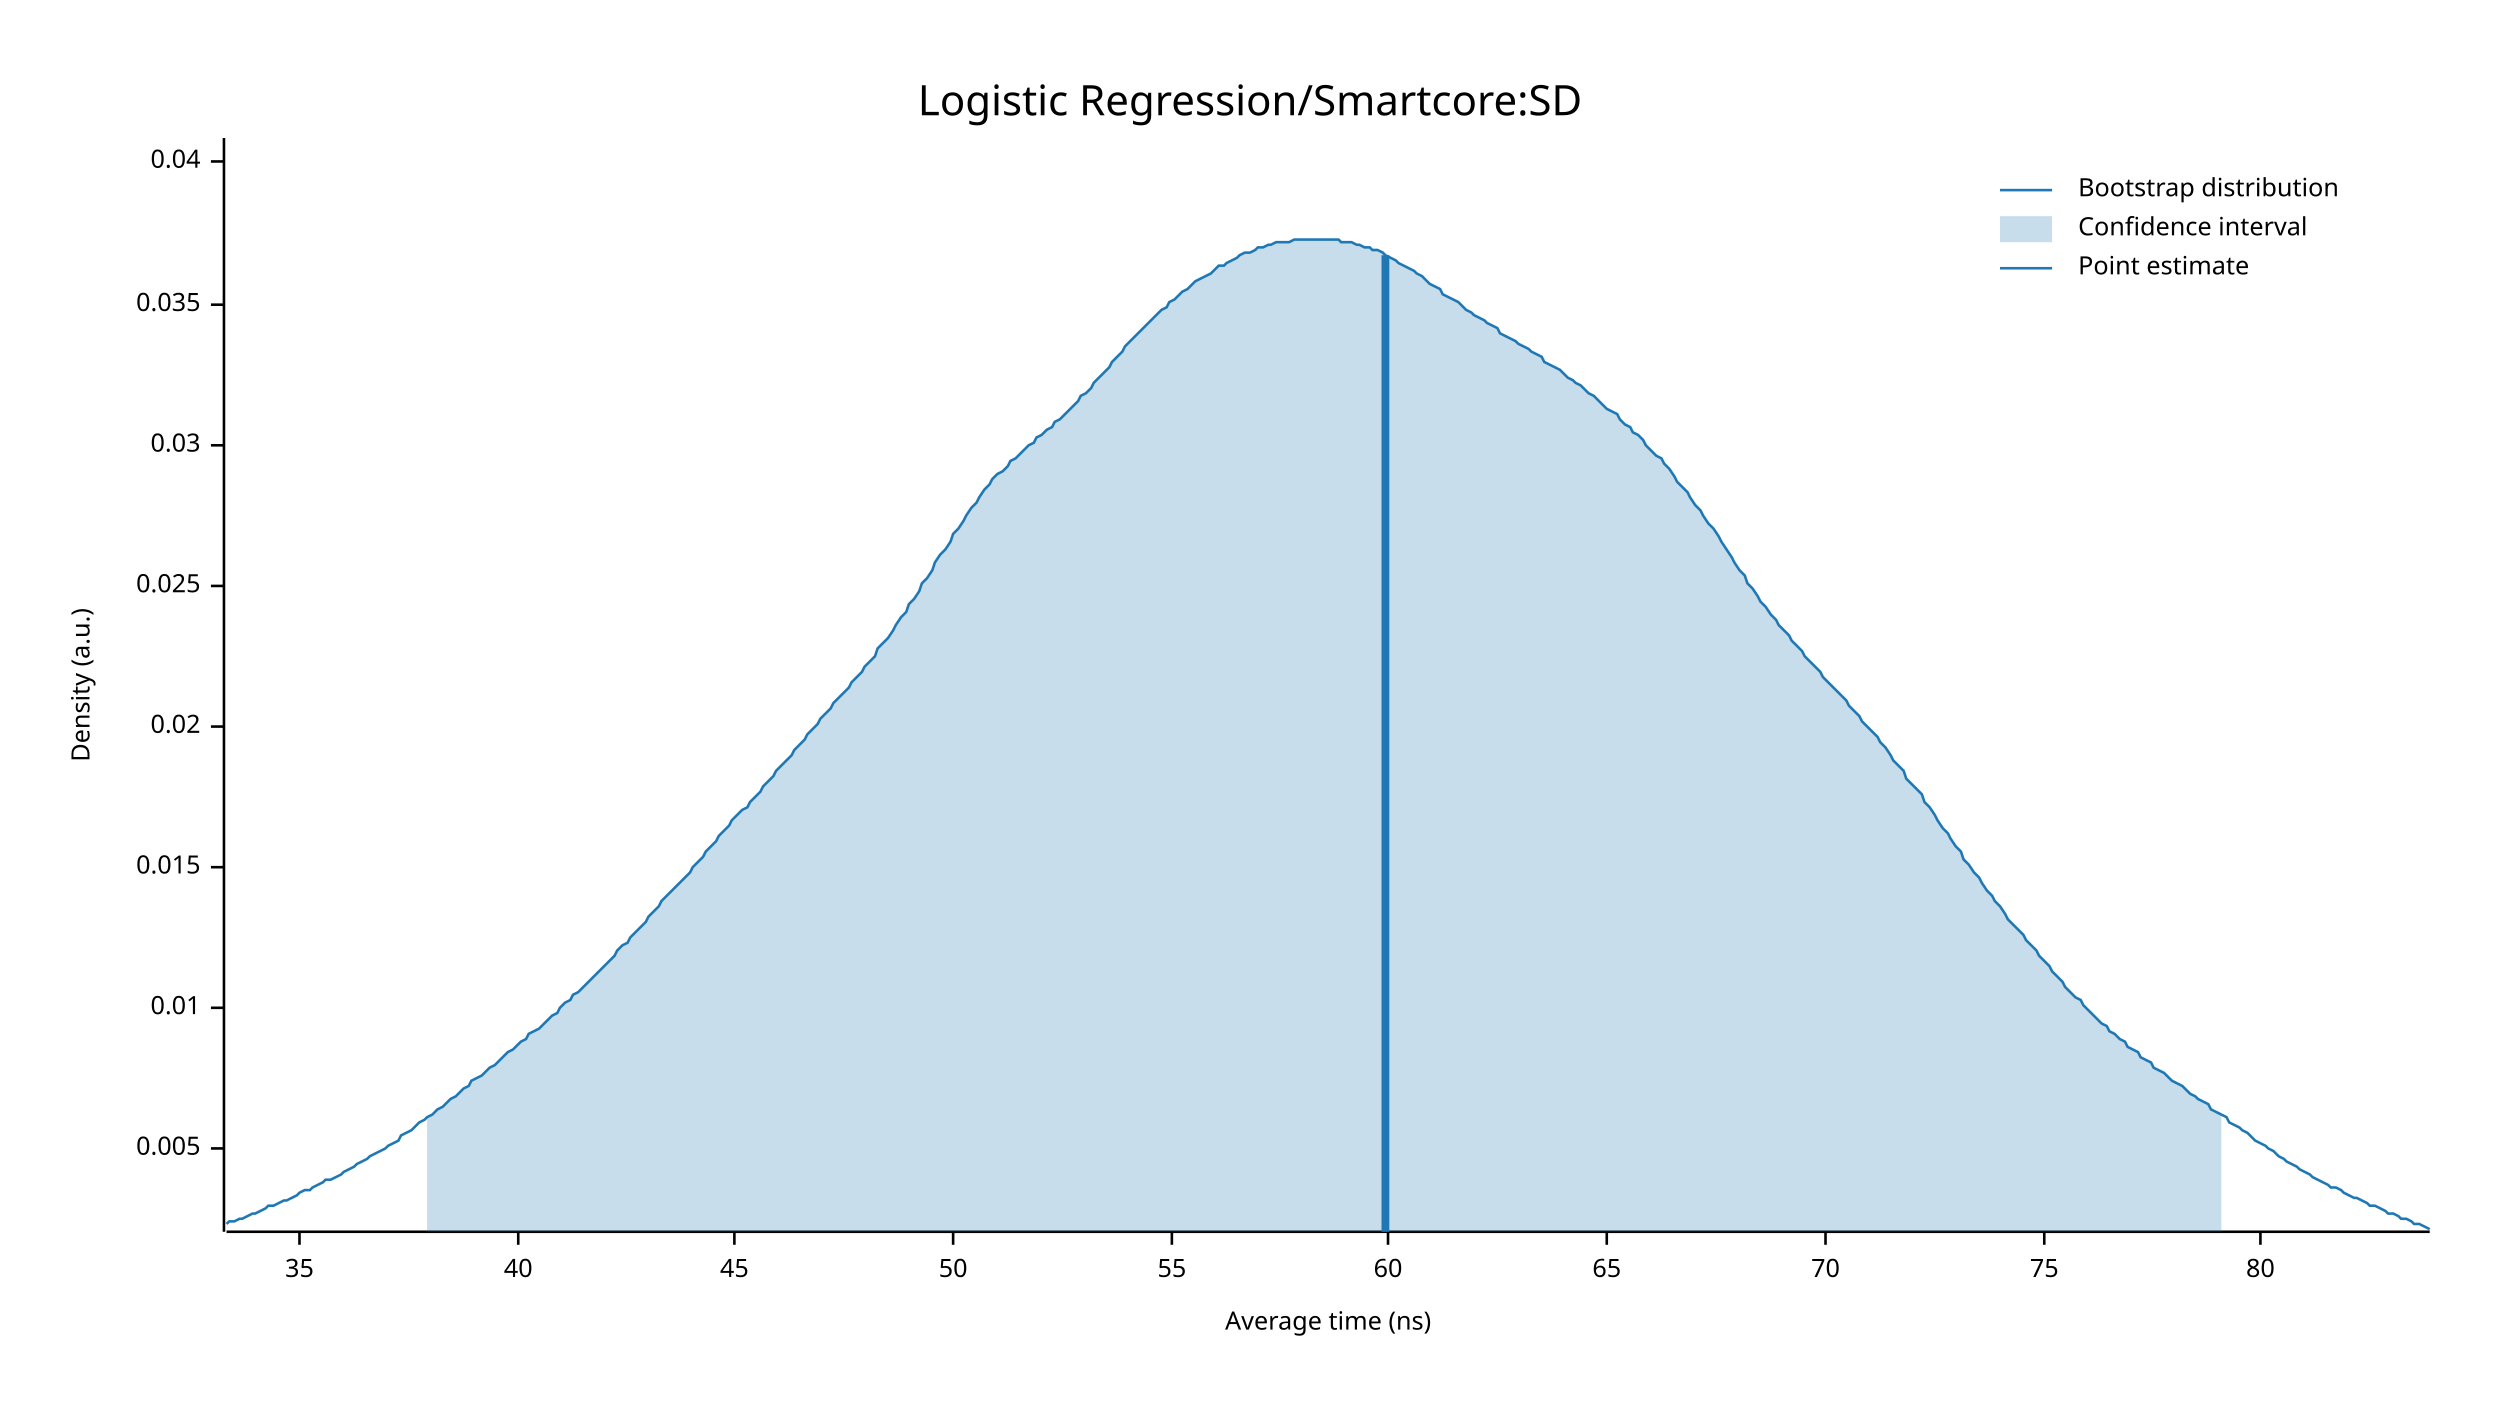
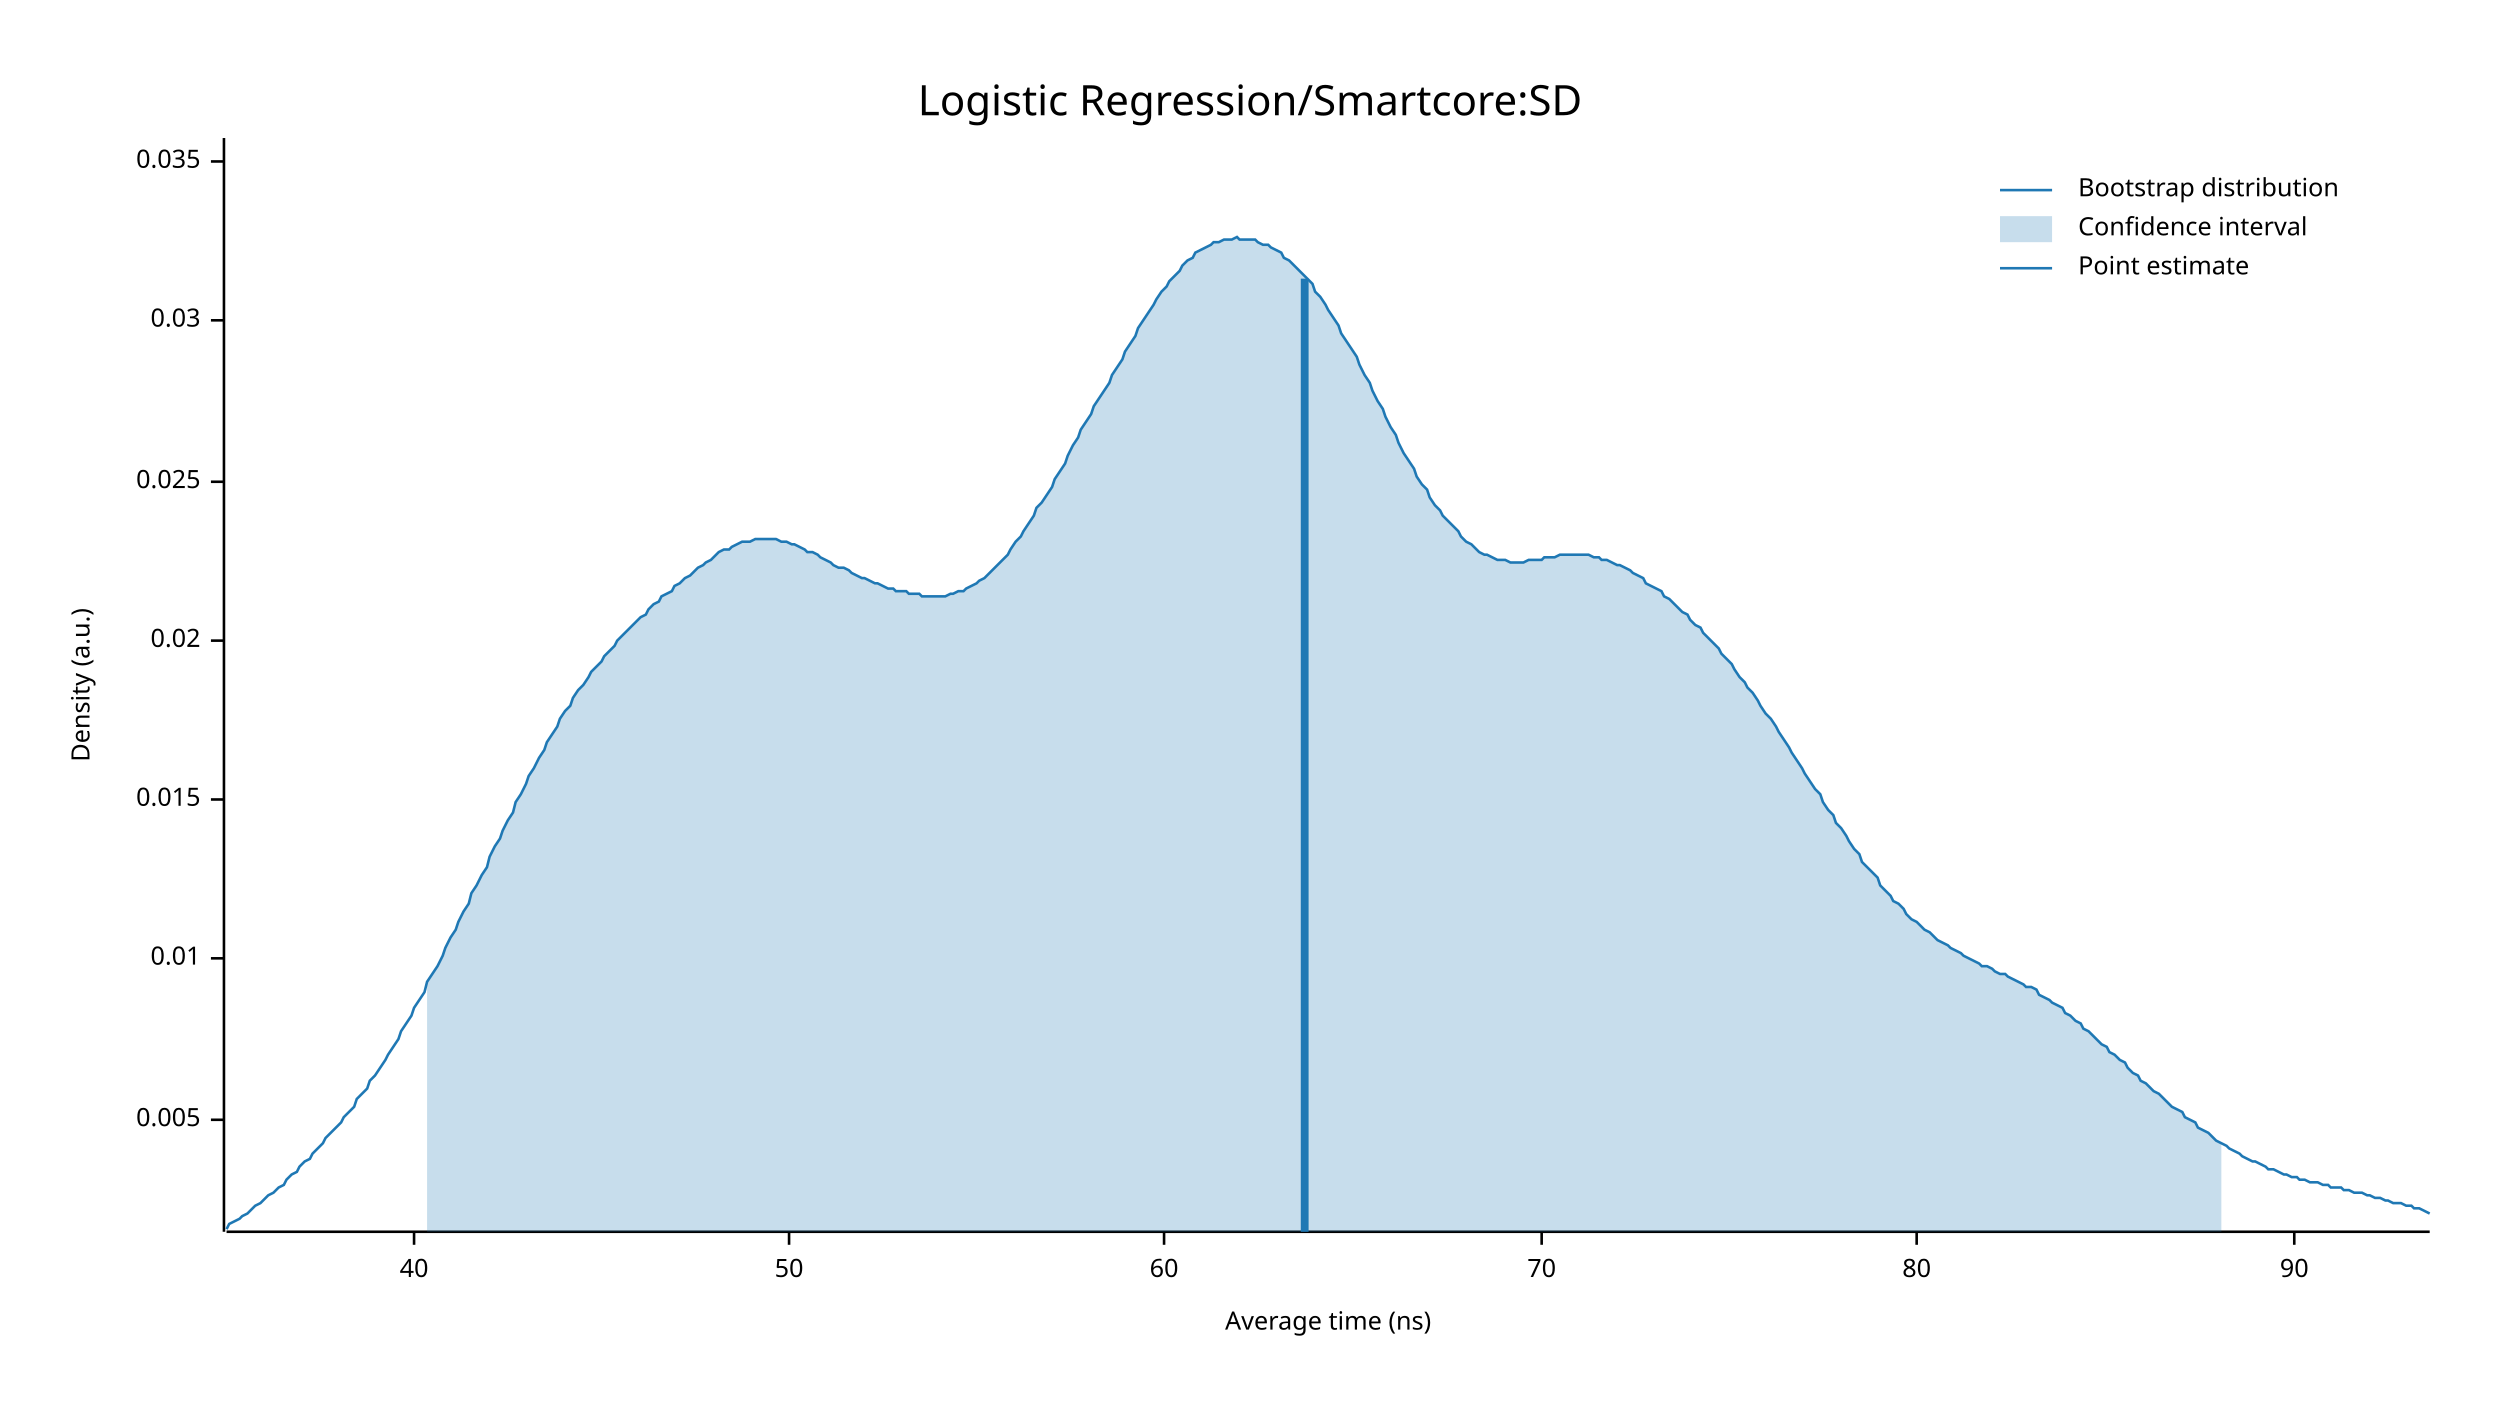
<svg xmlns="http://www.w3.org/2000/svg" width="960" height="540" viewBox="0 0 960 540">
  <text x="480" y="32" dy="0.76em" text-anchor="middle" font-family="sans-serif" font-size="16.129" opacity="1" fill="#000000">
Logistic Regression/Smartcore:SD
</text>
  <text x="27" y="263" dy="0.76em" text-anchor="middle" font-family="sans-serif" font-size="9.677" opacity="1" fill="#000000" transform="rotate(270, 27, 263)">
Density (a.u.)
</text>
  <text x="510" y="513" dy="-0.5ex" text-anchor="middle" font-family="sans-serif" font-size="9.677" opacity="1" fill="#000000">
Average time (ns)
</text>
  <polyline fill="none" opacity="1" stroke="#000000" stroke-width="1" points="86,53 86,473 " />
-   <text x="77" y="441" dy="0.5ex" text-anchor="end" font-family="sans-serif" font-size="9.677" opacity="1" fill="#000000">
+   <text x="77" y="430" dy="0.5ex" text-anchor="end" font-family="sans-serif" font-size="9.677" opacity="1" fill="#000000">
0.005
</text>
-   <polyline fill="none" opacity="1" stroke="#000000" stroke-width="1" points="81,441 86,441 " />
-   <text x="77" y="387" dy="0.5ex" text-anchor="end" font-family="sans-serif" font-size="9.677" opacity="1" fill="#000000">
+   <polyline fill="none" opacity="1" stroke="#000000" stroke-width="1" points="81,430 86,430 " />
+   <text x="77" y="368" dy="0.5ex" text-anchor="end" font-family="sans-serif" font-size="9.677" opacity="1" fill="#000000">
0.01
</text>
-   <polyline fill="none" opacity="1" stroke="#000000" stroke-width="1" points="81,387 86,387 " />
-   <text x="77" y="333" dy="0.5ex" text-anchor="end" font-family="sans-serif" font-size="9.677" opacity="1" fill="#000000">
+   <polyline fill="none" opacity="1" stroke="#000000" stroke-width="1" points="81,368 86,368 " />
+   <text x="77" y="307" dy="0.5ex" text-anchor="end" font-family="sans-serif" font-size="9.677" opacity="1" fill="#000000">
0.015
</text>
-   <polyline fill="none" opacity="1" stroke="#000000" stroke-width="1" points="81,333 86,333 " />
-   <text x="77" y="279" dy="0.5ex" text-anchor="end" font-family="sans-serif" font-size="9.677" opacity="1" fill="#000000">
+   <polyline fill="none" opacity="1" stroke="#000000" stroke-width="1" points="81,307 86,307 " />
+   <text x="77" y="246" dy="0.5ex" text-anchor="end" font-family="sans-serif" font-size="9.677" opacity="1" fill="#000000">
0.02
</text>
-   <polyline fill="none" opacity="1" stroke="#000000" stroke-width="1" points="81,279 86,279 " />
-   <text x="77" y="225" dy="0.5ex" text-anchor="end" font-family="sans-serif" font-size="9.677" opacity="1" fill="#000000">
+   <polyline fill="none" opacity="1" stroke="#000000" stroke-width="1" points="81,246 86,246 " />
+   <text x="77" y="185" dy="0.5ex" text-anchor="end" font-family="sans-serif" font-size="9.677" opacity="1" fill="#000000">
0.025
</text>
-   <polyline fill="none" opacity="1" stroke="#000000" stroke-width="1" points="81,225 86,225 " />
-   <text x="77" y="171" dy="0.5ex" text-anchor="end" font-family="sans-serif" font-size="9.677" opacity="1" fill="#000000">
+   <polyline fill="none" opacity="1" stroke="#000000" stroke-width="1" points="81,185 86,185 " />
+   <text x="77" y="123" dy="0.5ex" text-anchor="end" font-family="sans-serif" font-size="9.677" opacity="1" fill="#000000">
0.03
</text>
-   <polyline fill="none" opacity="1" stroke="#000000" stroke-width="1" points="81,171 86,171 " />
-   <text x="77" y="117" dy="0.5ex" text-anchor="end" font-family="sans-serif" font-size="9.677" opacity="1" fill="#000000">
+   <polyline fill="none" opacity="1" stroke="#000000" stroke-width="1" points="81,123 86,123 " />
+   <text x="77" y="62" dy="0.5ex" text-anchor="end" font-family="sans-serif" font-size="9.677" opacity="1" fill="#000000">
0.035
- </text>
-   <polyline fill="none" opacity="1" stroke="#000000" stroke-width="1" points="81,117 86,117 " />
-   <text x="77" y="62" dy="0.5ex" text-anchor="end" font-family="sans-serif" font-size="9.677" opacity="1" fill="#000000">
- 0.04
</text>
  <polyline fill="none" opacity="1" stroke="#000000" stroke-width="1" points="81,62 86,62 " />
  <polyline fill="none" opacity="1" stroke="#000000" stroke-width="1" points="87,473 933,473 " />
-   <text x="115" y="483" dy="0.76em" text-anchor="middle" font-family="sans-serif" font-size="9.677" opacity="1" fill="#000000">
- 35
- </text>
-   <polyline fill="none" opacity="1" stroke="#000000" stroke-width="1" points="115,473 115,478 " />
-   <text x="199" y="483" dy="0.76em" text-anchor="middle" font-family="sans-serif" font-size="9.677" opacity="1" fill="#000000">
+   <text x="159" y="483" dy="0.76em" text-anchor="middle" font-family="sans-serif" font-size="9.677" opacity="1" fill="#000000">
40
</text>
-   <polyline fill="none" opacity="1" stroke="#000000" stroke-width="1" points="199,473 199,478 " />
-   <text x="282" y="483" dy="0.76em" text-anchor="middle" font-family="sans-serif" font-size="9.677" opacity="1" fill="#000000">
- 45
- </text>
-   <polyline fill="none" opacity="1" stroke="#000000" stroke-width="1" points="282,473 282,478 " />
-   <text x="366" y="483" dy="0.76em" text-anchor="middle" font-family="sans-serif" font-size="9.677" opacity="1" fill="#000000">
+   <polyline fill="none" opacity="1" stroke="#000000" stroke-width="1" points="159,473 159,478 " />
+   <text x="303" y="483" dy="0.76em" text-anchor="middle" font-family="sans-serif" font-size="9.677" opacity="1" fill="#000000">
50
</text>
-   <polyline fill="none" opacity="1" stroke="#000000" stroke-width="1" points="366,473 366,478 " />
-   <text x="450" y="483" dy="0.76em" text-anchor="middle" font-family="sans-serif" font-size="9.677" opacity="1" fill="#000000">
- 55
- </text>
-   <polyline fill="none" opacity="1" stroke="#000000" stroke-width="1" points="450,473 450,478 " />
-   <text x="533" y="483" dy="0.76em" text-anchor="middle" font-family="sans-serif" font-size="9.677" opacity="1" fill="#000000">
+   <polyline fill="none" opacity="1" stroke="#000000" stroke-width="1" points="303,473 303,478 " />
+   <text x="447" y="483" dy="0.76em" text-anchor="middle" font-family="sans-serif" font-size="9.677" opacity="1" fill="#000000">
60
</text>
-   <polyline fill="none" opacity="1" stroke="#000000" stroke-width="1" points="533,473 533,478 " />
-   <text x="617" y="483" dy="0.76em" text-anchor="middle" font-family="sans-serif" font-size="9.677" opacity="1" fill="#000000">
- 65
- </text>
-   <polyline fill="none" opacity="1" stroke="#000000" stroke-width="1" points="617,473 617,478 " />
-   <text x="701" y="483" dy="0.76em" text-anchor="middle" font-family="sans-serif" font-size="9.677" opacity="1" fill="#000000">
+   <polyline fill="none" opacity="1" stroke="#000000" stroke-width="1" points="447,473 447,478 " />
+   <text x="592" y="483" dy="0.76em" text-anchor="middle" font-family="sans-serif" font-size="9.677" opacity="1" fill="#000000">
70
</text>
-   <polyline fill="none" opacity="1" stroke="#000000" stroke-width="1" points="701,473 701,478 " />
-   <text x="785" y="483" dy="0.76em" text-anchor="middle" font-family="sans-serif" font-size="9.677" opacity="1" fill="#000000">
- 75
- </text>
-   <polyline fill="none" opacity="1" stroke="#000000" stroke-width="1" points="785,473 785,478 " />
-   <text x="868" y="483" dy="0.76em" text-anchor="middle" font-family="sans-serif" font-size="9.677" opacity="1" fill="#000000">
+   <polyline fill="none" opacity="1" stroke="#000000" stroke-width="1" points="592,473 592,478 " />
+   <text x="736" y="483" dy="0.76em" text-anchor="middle" font-family="sans-serif" font-size="9.677" opacity="1" fill="#000000">
80
</text>
-   <polyline fill="none" opacity="1" stroke="#000000" stroke-width="1" points="868,473 868,478 " />
-   <polyline fill="none" opacity="1" stroke="#1F78B4" stroke-width="1" points="87,470 88,469 90,469 92,468 93,468 95,467 97,466 98,466 100,465 102,464 103,463 105,463 107,462 109,461 110,461 112,460 114,459 115,458 117,457 119,457 120,456 122,455 124,454 125,453 127,453 129,452 131,451 132,450 134,449 136,448 137,447 139,446 141,445 142,444 144,443 146,442 148,441 149,440 151,439 153,438 154,436 156,435 158,434 159,433 161,431 163,430 164,429 166,428 168,426 170,425 171,424 173,422 175,421 176,420 178,418 180,417 181,415 183,414 185,413 187,411 188,410 190,409 192,407 193,406 195,404 197,403 198,402 200,400 202,399 203,397 205,396 207,395 209,393 210,392 212,390 214,389 215,387 217,385 219,384 220,382 222,381 224,379 226,377 227,376 229,374 231,372 232,371 234,369 236,367 237,365 239,363 241,362 242,360 244,358 246,356 248,354 249,352 251,350 253,348 254,346 256,344 258,342 259,341 261,339 263,337 265,335 266,333 268,331 270,329 271,327 273,325 275,323 276,321 278,319 280,317 281,315 283,313 285,311 287,310 288,308 290,306 292,304 293,302 295,300 297,298 298,296 300,294 302,292 304,290 305,288 307,286 309,284 310,282 312,280 314,278 315,276 317,274 319,272 320,270 322,268 324,266 326,264 327,262 329,260 331,258 332,256 334,254 336,252 337,249 339,247 341,245 343,242 344,240 346,237 348,235 349,232 351,230 353,227 354,224 356,222 358,219 359,216 361,213 363,211 365,208 366,205 368,203 370,200 371,198 373,195 375,193 376,191 378,188 380,186 381,184 383,182 385,181 387,179 388,177 390,176 392,174 393,173 395,171 397,170 398,168 400,167 402,165 404,164 405,162 407,161 409,159 410,158 412,156 414,154 415,152 417,151 419,149 420,147 422,145 424,143 426,141 427,139 429,137 431,135 432,133 434,131 436,129 437,128 439,126 441,124 443,122 444,121 446,119 448,118 449,116 451,115 453,113 454,112 456,111 458,109 459,108 461,107 463,106 465,105 466,104 468,102 470,102 471,101 473,100 475,99 476,98 478,97 480,97 482,96 483,95 485,95 487,94 488,94 490,93 492,93 493,93 495,93 497,92 498,92 500,92 502,92 504,92 505,92 507,92 509,92 510,92 512,92 514,92 515,93 517,93 519,93 521,94 522,94 524,95 526,95 527,96 529,96 531,97 532,98 534,99 536,100 537,101 539,102 541,103 543,104 544,105 546,106 548,108 549,109 551,110 553,111 554,113 556,114 558,115 560,116 561,117 563,119 565,120 566,121 568,122 570,123 571,124 573,125 575,126 576,128 578,129 580,130 582,131 583,132 585,133 587,134 588,135 590,136 592,137 593,139 595,140 597,141 599,142 600,143 602,145 604,146 605,147 607,148 609,150 610,151 612,152 614,154 615,155 617,157 619,158 621,159 622,161 624,163 626,164 627,166 629,167 631,169 632,171 634,173 636,175 638,176 639,178 641,180 643,183 644,185 646,187 648,189 649,191 651,194 653,196 654,198 656,201 658,203 660,206 661,208 663,211 665,214 666,216 668,219 670,221 671,224 673,226 675,229 676,231 678,233 680,236 682,238 683,240 685,242 687,244 688,246 690,248 692,250 693,252 695,254 697,256 699,258 700,260 702,262 704,264 705,265 707,267 709,269 710,271 712,273 714,275 715,277 717,279 719,281 721,283 722,285 724,287 726,290 727,292 729,294 731,296 732,299 734,301 736,303 738,305 739,308 741,310 743,313 744,315 746,318 748,320 749,322 751,325 753,327 754,330 756,332 758,335 760,337 761,339 763,342 765,344 766,346 768,348 770,351 771,353 773,355 775,357 777,359 778,361 780,363 782,365 783,367 785,369 787,371 788,373 790,375 792,377 793,379 795,381 797,383 799,384 800,386 802,388 804,390 805,391 807,393 809,394 810,396 812,397 814,399 816,400 817,402 819,403 821,404 822,406 824,407 826,408 827,410 829,411 831,412 832,413 834,415 836,416 838,417 839,418 841,420 843,421 844,422 846,423 848,424 849,426 851,427 853,428 855,429 856,431 858,432 860,433 861,434 863,435 865,437 866,438 868,439 870,440 871,441 873,442 875,444 877,445 878,446 880,447 882,448 883,449 885,450 887,451 888,452 890,453 892,454 894,455 895,456 897,456 899,457 900,458 902,459 904,460 905,460 907,461 909,462 910,463 912,463 914,464 916,465 917,466 919,466 921,467 922,468 924,468 926,469 927,470 929,470 931,471 933,472 " />
-   <polygon opacity="0.25" fill="#1F78B4" points="164,429 166,428 168,426 170,425 171,424 173,422 175,421 176,420 178,418 180,417 181,415 183,414 185,413 187,411 188,410 190,409 192,407 193,406 195,404 197,403 198,402 200,400 202,399 203,397 205,396 207,395 209,393 210,392 212,390 214,389 215,387 217,385 219,384 220,382 222,381 224,379 226,377 227,376 229,374 231,372 232,371 234,369 236,367 237,365 239,363 241,362 242,360 244,358 246,356 248,354 249,352 251,350 253,348 254,346 256,344 258,342 259,341 261,339 263,337 265,335 266,333 268,331 270,329 271,327 273,325 275,323 276,321 278,319 280,317 281,315 283,313 285,311 287,310 288,308 290,306 292,304 293,302 295,300 297,298 298,296 300,294 302,292 304,290 305,288 307,286 309,284 310,282 312,280 314,278 315,276 317,274 319,272 320,270 322,268 324,266 326,264 327,262 329,260 331,258 332,256 334,254 336,252 337,249 339,247 341,245 343,242 344,240 346,237 348,235 349,232 351,230 353,227 354,224 356,222 358,219 359,216 361,213 363,211 365,208 366,205 368,203 370,200 371,198 373,195 375,193 376,191 378,188 380,186 381,184 383,182 385,181 387,179 388,177 390,176 392,174 393,173 395,171 397,170 398,168 400,167 402,165 404,164 405,162 407,161 409,159 410,158 412,156 414,154 415,152 417,151 419,149 420,147 422,145 424,143 426,141 427,139 429,137 431,135 432,133 434,131 436,129 437,128 439,126 441,124 443,122 444,121 446,119 448,118 449,116 451,115 453,113 454,112 456,111 458,109 459,108 461,107 463,106 465,105 466,104 468,102 470,102 471,101 473,100 475,99 476,98 478,97 480,97 482,96 483,95 485,95 487,94 488,94 490,93 492,93 493,93 495,93 497,92 498,92 500,92 502,92 504,92 505,92 507,92 509,92 510,92 512,92 514,92 515,93 517,93 519,93 521,94 522,94 524,95 526,95 527,96 529,96 531,97 532,98 534,99 536,100 537,101 539,102 541,103 543,104 544,105 546,106 548,108 549,109 551,110 553,111 554,113 556,114 558,115 560,116 561,117 563,119 565,120 566,121 568,122 570,123 571,124 573,125 575,126 576,128 578,129 580,130 582,131 583,132 585,133 587,134 588,135 590,136 592,137 593,139 595,140 597,141 599,142 600,143 602,145 604,146 605,147 607,148 609,150 610,151 612,152 614,154 615,155 617,157 619,158 621,159 622,161 624,163 626,164 627,166 629,167 631,169 632,171 634,173 636,175 638,176 639,178 641,180 643,183 644,185 646,187 648,189 649,191 651,194 653,196 654,198 656,201 658,203 660,206 661,208 663,211 665,214 666,216 668,219 670,221 671,224 673,226 675,229 676,231 678,233 680,236 682,238 683,240 685,242 687,244 688,246 690,248 692,250 693,252 695,254 697,256 699,258 700,260 702,262 704,264 705,265 707,267 709,269 710,271 712,273 714,275 715,277 717,279 719,281 721,283 722,285 724,287 726,290 727,292 729,294 731,296 732,299 734,301 736,303 738,305 739,308 741,310 743,313 744,315 746,318 748,320 749,322 751,325 753,327 754,330 756,332 758,335 760,337 761,339 763,342 765,344 766,346 768,348 770,351 771,353 773,355 775,357 777,359 778,361 780,363 782,365 783,367 785,369 787,371 788,373 790,375 792,377 793,379 795,381 797,383 799,384 800,386 802,388 804,390 805,391 807,393 809,394 810,396 812,397 814,399 816,400 817,402 819,403 821,404 822,406 824,407 826,408 827,410 829,411 831,412 832,413 834,415 836,416 838,417 839,418 841,420 843,421 844,422 846,423 848,424 849,426 851,427 853,428 853,473 164,473 " />
-   <polyline fill="none" opacity="1" stroke="#1F78B4" stroke-width="3" points="532,473 532,98 " />
+   <polyline fill="none" opacity="1" stroke="#000000" stroke-width="1" points="736,473 736,478 " />
+   <text x="881" y="483" dy="0.76em" text-anchor="middle" font-family="sans-serif" font-size="9.677" opacity="1" fill="#000000">
+ 90
+ </text>
+   <polyline fill="none" opacity="1" stroke="#000000" stroke-width="1" points="881,473 881,478 " />
+   <polyline fill="none" opacity="1" stroke="#1F78B4" stroke-width="1" points="87,472 88,470 90,469 92,468 93,467 95,466 97,464 98,463 100,462 102,460 103,459 105,458 107,456 109,455 110,453 112,451 114,450 115,448 117,446 119,445 120,443 122,441 124,439 125,437 127,435 129,433 131,431 132,429 134,427 136,425 137,422 139,420 141,418 142,415 144,413 146,410 148,407 149,405 151,402 153,399 154,396 156,393 158,390 159,387 161,384 163,381 164,377 166,374 168,371 170,367 171,364 173,360 175,357 176,354 178,350 180,347 181,343 183,340 185,336 187,333 188,329 190,325 192,322 193,319 195,315 197,312 198,308 200,305 202,301 203,298 205,295 207,291 209,288 210,285 212,282 214,279 215,276 217,273 219,271 220,268 222,265 224,263 226,260 227,258 229,256 231,254 232,252 234,250 236,248 237,246 239,244 241,242 242,241 244,239 246,237 248,236 249,234 251,232 253,231 254,229 256,228 258,227 259,225 261,224 263,222 265,221 266,220 268,218 270,217 271,216 273,215 275,213 276,212 278,211 280,211 281,210 283,209 285,208 287,208 288,208 290,207 292,207 293,207 295,207 297,207 298,207 300,208 302,208 304,209 305,209 307,210 309,211 310,212 312,212 314,213 315,214 317,215 319,216 320,217 322,218 324,218 326,219 327,220 329,221 331,222 332,222 334,223 336,224 337,224 339,225 341,226 343,226 344,227 346,227 348,227 349,228 351,228 353,228 354,229 356,229 358,229 359,229 361,229 363,229 365,228 366,228 368,227 370,227 371,226 373,225 375,224 376,223 378,222 380,220 381,219 383,217 385,215 387,213 388,211 390,208 392,206 393,204 395,201 397,198 398,195 400,193 402,190 404,187 405,184 407,181 409,178 410,175 412,171 414,168 415,165 417,162 419,159 420,156 422,153 424,150 426,147 427,144 429,141 431,138 432,135 434,132 436,129 437,126 439,123 441,120 443,117 444,115 446,112 448,110 449,108 451,106 453,104 454,102 456,100 458,99 459,97 461,96 463,95 465,94 466,93 468,93 470,92 471,92 473,92 475,91 476,92 478,92 480,92 482,92 483,93 485,94 487,94 488,95 490,96 492,97 493,99 495,100 497,102 498,103 500,105 502,107 504,109 505,112 507,114 509,117 510,119 512,122 514,125 515,128 517,131 519,134 521,137 522,140 524,144 526,147 527,150 529,154 531,157 532,160 534,164 536,167 537,170 539,174 541,177 543,180 544,183 546,186 548,188 549,191 551,194 553,196 554,198 556,200 558,202 560,204 561,206 563,208 565,209 566,210 568,212 570,213 571,213 573,214 575,215 576,215 578,215 580,216 582,216 583,216 585,216 587,215 588,215 590,215 592,215 593,214 595,214 597,214 599,213 600,213 602,213 604,213 605,213 607,213 609,213 610,213 612,214 614,214 615,215 617,215 619,216 621,217 622,217 624,218 626,219 627,220 629,221 631,222 632,224 634,225 636,226 638,227 639,229 641,230 643,232 644,233 646,235 648,236 649,238 651,240 653,241 654,243 656,245 658,247 660,249 661,251 663,253 665,255 666,257 668,260 670,262 671,264 673,266 675,269 676,271 678,274 680,276 682,279 683,281 685,284 687,287 688,289 690,292 692,295 693,297 695,300 697,303 699,305 700,308 702,311 704,313 705,316 707,318 709,321 710,323 712,326 714,328 715,331 717,333 719,335 721,337 722,340 724,342 726,344 727,346 729,347 731,349 732,351 734,353 736,354 738,356 739,357 741,358 743,360 744,361 746,362 748,363 749,364 751,365 753,366 754,367 756,368 758,369 760,370 761,371 763,371 765,372 766,373 768,374 770,374 771,375 773,376 775,377 777,378 778,379 780,379 782,380 783,382 785,383 787,384 788,385 790,386 792,387 793,389 795,390 797,392 799,393 800,395 802,396 804,398 805,399 807,401 809,402 810,404 812,405 814,407 816,408 817,410 819,412 821,413 822,415 824,416 826,418 827,419 829,420 831,422 832,423 834,425 836,426 838,427 839,429 841,430 843,431 844,433 846,434 848,435 849,436 851,438 853,439 855,440 856,441 858,442 860,443 861,444 863,445 865,446 866,446 868,447 870,448 871,449 873,449 875,450 877,451 878,451 880,452 882,452 883,453 885,453 887,454 888,454 890,454 892,455 894,455 895,456 897,456 899,456 900,457 902,457 904,458 905,458 907,458 909,459 910,459 912,460 914,460 916,461 917,461 919,462 921,462 922,462 924,463 926,463 927,464 929,464 931,465 933,466 " />
+   <polygon opacity="0.25" fill="#1F78B4" points="164,377 166,374 168,371 170,367 171,364 173,360 175,357 176,354 178,350 180,347 181,343 183,340 185,336 187,333 188,329 190,325 192,322 193,319 195,315 197,312 198,308 200,305 202,301 203,298 205,295 207,291 209,288 210,285 212,282 214,279 215,276 217,273 219,271 220,268 222,265 224,263 226,260 227,258 229,256 231,254 232,252 234,250 236,248 237,246 239,244 241,242 242,241 244,239 246,237 248,236 249,234 251,232 253,231 254,229 256,228 258,227 259,225 261,224 263,222 265,221 266,220 268,218 270,217 271,216 273,215 275,213 276,212 278,211 280,211 281,210 283,209 285,208 287,208 288,208 290,207 292,207 293,207 295,207 297,207 298,207 300,208 302,208 304,209 305,209 307,210 309,211 310,212 312,212 314,213 315,214 317,215 319,216 320,217 322,218 324,218 326,219 327,220 329,221 331,222 332,222 334,223 336,224 337,224 339,225 341,226 343,226 344,227 346,227 348,227 349,228 351,228 353,228 354,229 356,229 358,229 359,229 361,229 363,229 365,228 366,228 368,227 370,227 371,226 373,225 375,224 376,223 378,222 380,220 381,219 383,217 385,215 387,213 388,211 390,208 392,206 393,204 395,201 397,198 398,195 400,193 402,190 404,187 405,184 407,181 409,178 410,175 412,171 414,168 415,165 417,162 419,159 420,156 422,153 424,150 426,147 427,144 429,141 431,138 432,135 434,132 436,129 437,126 439,123 441,120 443,117 444,115 446,112 448,110 449,108 451,106 453,104 454,102 456,100 458,99 459,97 461,96 463,95 465,94 466,93 468,93 470,92 471,92 473,92 475,91 476,92 478,92 480,92 482,92 483,93 485,94 487,94 488,95 490,96 492,97 493,99 495,100 497,102 498,103 500,105 502,107 504,109 505,112 507,114 509,117 510,119 512,122 514,125 515,128 517,131 519,134 521,137 522,140 524,144 526,147 527,150 529,154 531,157 532,160 534,164 536,167 537,170 539,174 541,177 543,180 544,183 546,186 548,188 549,191 551,194 553,196 554,198 556,200 558,202 560,204 561,206 563,208 565,209 566,210 568,212 570,213 571,213 573,214 575,215 576,215 578,215 580,216 582,216 583,216 585,216 587,215 588,215 590,215 592,215 593,214 595,214 597,214 599,213 600,213 602,213 604,213 605,213 607,213 609,213 610,213 612,214 614,214 615,215 617,215 619,216 621,217 622,217 624,218 626,219 627,220 629,221 631,222 632,224 634,225 636,226 638,227 639,229 641,230 643,232 644,233 646,235 648,236 649,238 651,240 653,241 654,243 656,245 658,247 660,249 661,251 663,253 665,255 666,257 668,260 670,262 671,264 673,266 675,269 676,271 678,274 680,276 682,279 683,281 685,284 687,287 688,289 690,292 692,295 693,297 695,300 697,303 699,305 700,308 702,311 704,313 705,316 707,318 709,321 710,323 712,326 714,328 715,331 717,333 719,335 721,337 722,340 724,342 726,344 727,346 729,347 731,349 732,351 734,353 736,354 738,356 739,357 741,358 743,360 744,361 746,362 748,363 749,364 751,365 753,366 754,367 756,368 758,369 760,370 761,371 763,371 765,372 766,373 768,374 770,374 771,375 773,376 775,377 777,378 778,379 780,379 782,380 783,382 785,383 787,384 788,385 790,386 792,387 793,389 795,390 797,392 799,393 800,395 802,396 804,398 805,399 807,401 809,402 810,404 812,405 814,407 816,408 817,410 819,412 821,413 822,415 824,416 826,418 827,419 829,420 831,422 832,423 834,425 836,426 838,427 839,429 841,430 843,431 844,433 846,434 848,435 849,436 851,438 853,439 853,473 164,473 " />
+   <polyline fill="none" opacity="1" stroke="#1F78B4" stroke-width="3" points="501,473 501,107 " />
  <text x="798" y="68" dy="0.76em" text-anchor="start" font-family="sans-serif" font-size="9.677" opacity="1" fill="#000000">
Bootstrap distribution
</text>
  <text x="798" y="83" dy="0.76em" text-anchor="start" font-family="sans-serif" font-size="9.677" opacity="1" fill="#000000">
Confidence interval
</text>
  <text x="798" y="98" dy="0.76em" text-anchor="start" font-family="sans-serif" font-size="9.677" opacity="1" fill="#000000">
Point estimate
</text>
  <polyline fill="none" opacity="1" stroke="#1F78B4" stroke-width="1" points="768,73 788,73 " />
  <rect x="768" y="83" width="20" height="10" opacity="0.25" fill="#1F78B4" stroke="none" />
  <polyline fill="none" opacity="1" stroke="#1F78B4" stroke-width="1" points="768,103 788,103 " />
</svg>
